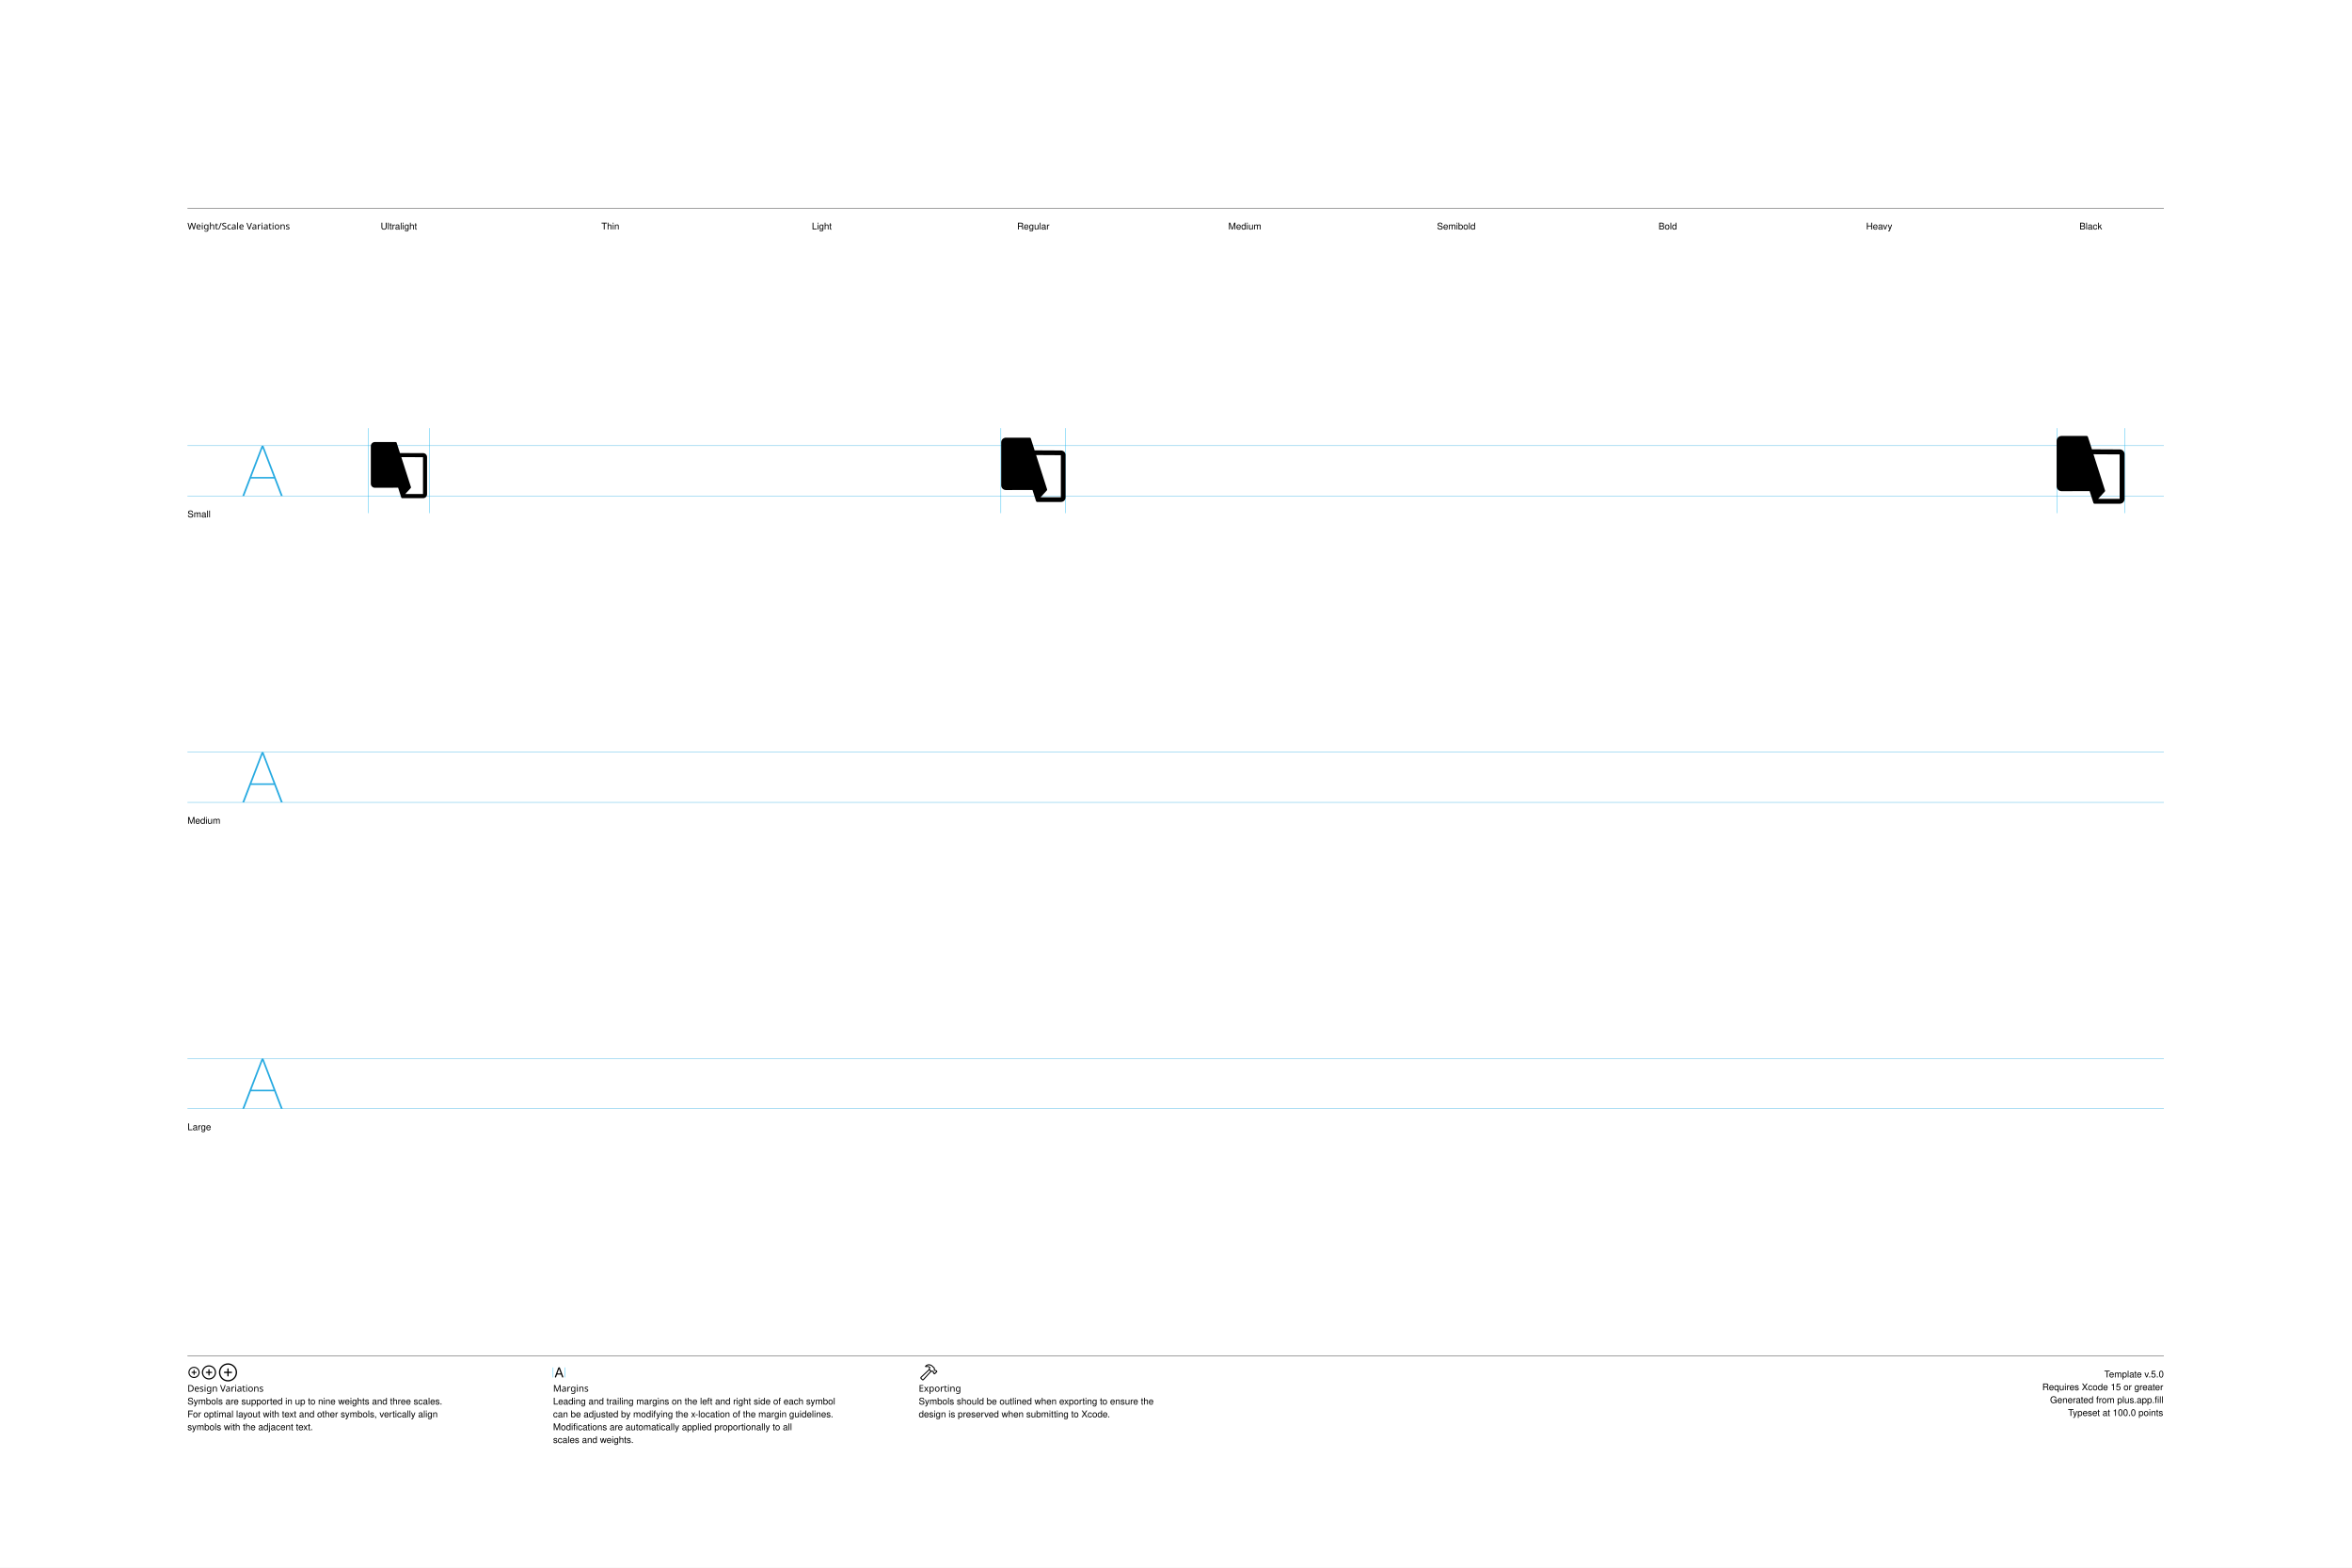
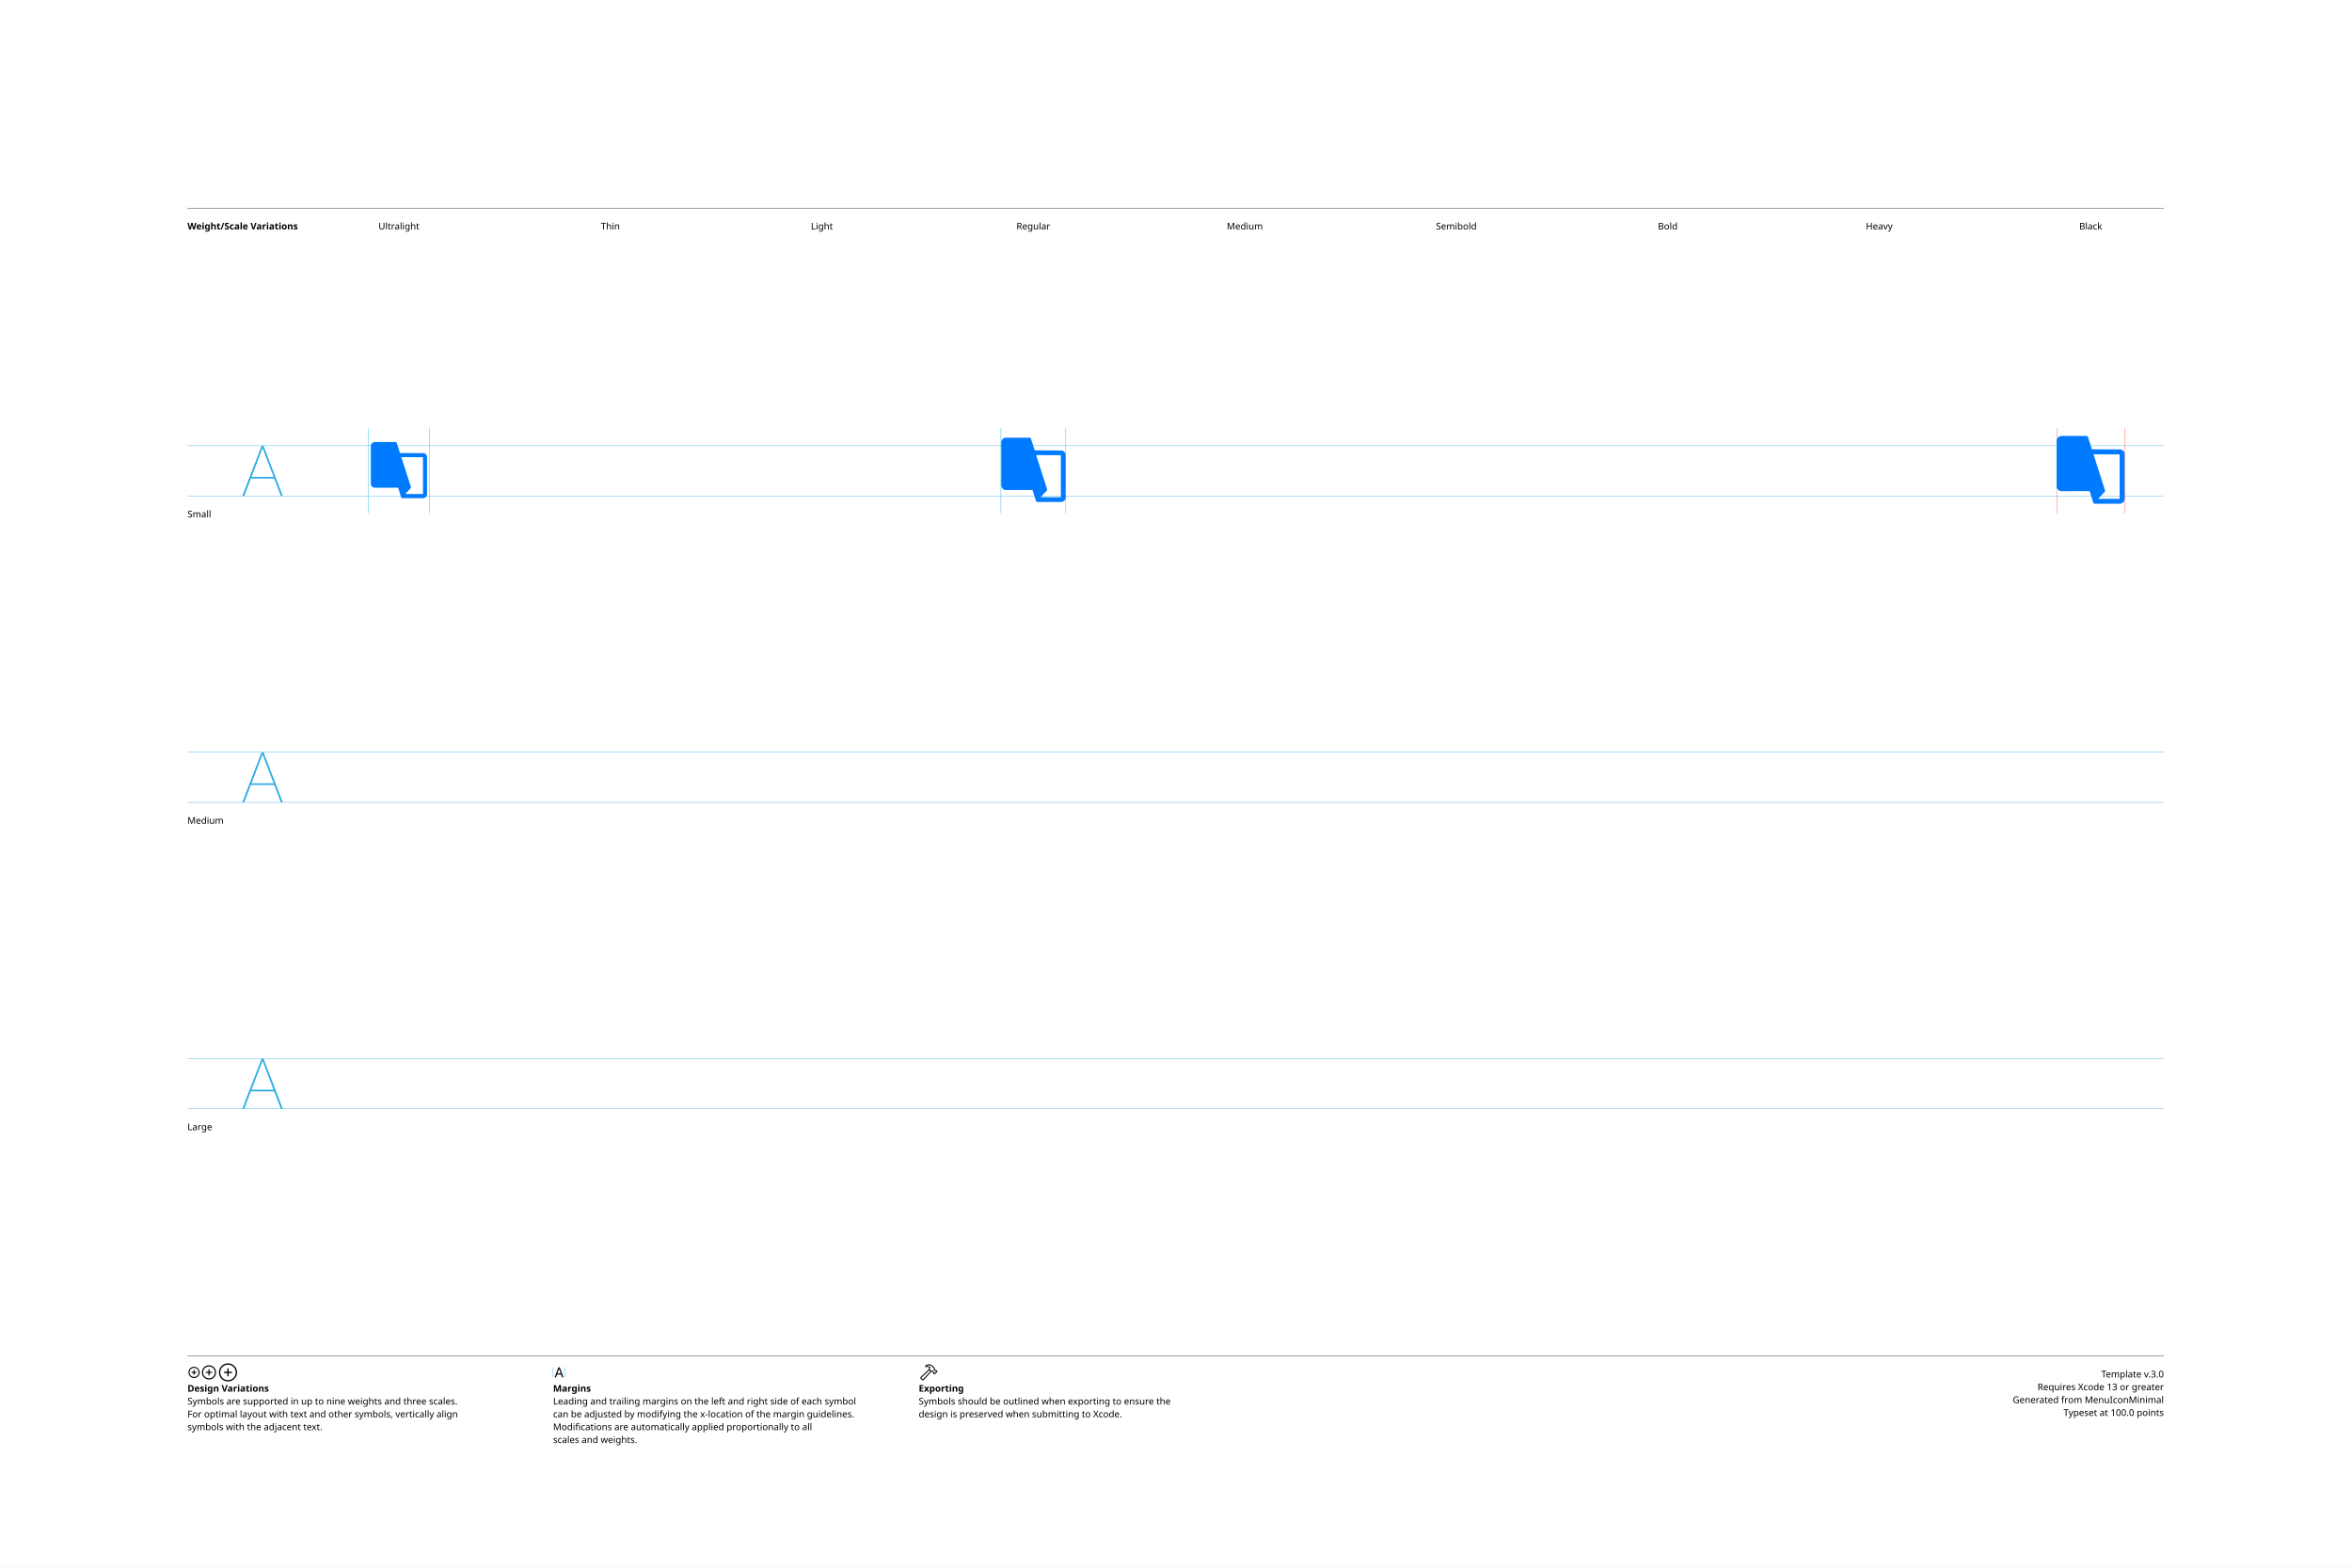
- <svg xmlns="http://www.w3.org/2000/svg" version="1.1" id="Layer_1" x="0px" y="0px" viewBox="0 0 3300 2200" style="enable-background:new 0 0 3300 2200;" xml:space="preserve">
-   <style type="text/css">
- 	.st0{fill:#FFFFFF;}
- 	.st1{fill:none;stroke:#000000;stroke-width:0.5;}
- 	.st2{font-family:'Helvetica-Bold';}
- 	.st3{font-size:13px;}
- 	.st4{font-family:'Helvetica';}
- 	.st5{fill:none;stroke:#00AEEF;stroke-width:0.5;}
- 	.st6{fill:#27AAE1;}
- 	.st7{fill:none;stroke:#27AAE1;stroke-width:0.5;}
+ <svg xmlns="http://www.w3.org/2000/svg" version="1.1" width="3300" height="2200">
+   <style>.multicolor-0:tintColor {}
+ 
+ .hierarchical-0:primary {}
+ 
+ .SFSymbolsPreview007AFF {fill:#007AFF;opacity:1.0}
</style>
  <g id="Notes">
-     <rect id="artboard" class="st0" width="3300" height="2200" />
-     <line class="st1" x1="263" y1="292" x2="3036" y2="292" />
-     <text transform="matrix(1 0 0 1 263 322)" class="st2 st3">Weight/Scale Variations</text>
-     <text transform="matrix(1 0 0 1 534.0633 322)" class="st4 st3">Ultralight</text>
-     <text transform="matrix(1 0 0 1 843.7775 322)" class="st4 st3">Thin</text>
-     <text transform="matrix(1 0 0 1 1139.035 322)" class="st4 st3">Light</text>
-     <text transform="matrix(1 0 0 1 1427.077 322)" class="st4 st3">Regular</text>
-     <text transform="matrix(1 0 0 1 1723.442 322)" class="st4 st3">Medium</text>
-     <text transform="matrix(1 0 0 1 2016.172 322)" class="st4 st3">Semibold</text>
-     <text transform="matrix(1 0 0 1 2326.97 322)" class="st4 st3">Bold</text>
-     <text transform="matrix(1 0 0 1 2618.266 322)" class="st4 st3">Heavy</text>
-     <text transform="matrix(1 0 0 1 2917.505 322)" class="st4 st3">Black</text>
-     <line class="st1" x1="263" y1="1903" x2="3036" y2="1903" />
+     <rect height="2200" id="artboard" style="fill:white;opacity:1" width="3300" x="0" y="0" />
+     <line style="fill:none;stroke:black;opacity:1;stroke-width:0.5;" x1="263" x2="3036" y1="292" y2="292" />
+     <text style="stroke:none;fill:black;font-family:sans-serif;font-size:13;font-weight:bold;" transform="matrix(1 0 0 1 263 322)">Weight/Scale Variations</text>
+     <text style="stroke:none;fill:black;font-family:sans-serif;font-size:13;text-anchor:middle;" transform="matrix(1 0 0 1 559.711 322)">Ultralight</text>
+     <text style="stroke:none;fill:black;font-family:sans-serif;font-size:13;text-anchor:middle;" transform="matrix(1 0 0 1 856.422 322)">Thin</text>
+     <text style="stroke:none;fill:black;font-family:sans-serif;font-size:13;text-anchor:middle;" transform="matrix(1 0 0 1 1153.13 322)">Light</text>
+     <text style="stroke:none;fill:black;font-family:sans-serif;font-size:13;text-anchor:middle;" transform="matrix(1 0 0 1 1449.84 322)">Regular</text>
+     <text style="stroke:none;fill:black;font-family:sans-serif;font-size:13;text-anchor:middle;" transform="matrix(1 0 0 1 1746.56 322)">Medium</text>
+     <text style="stroke:none;fill:black;font-family:sans-serif;font-size:13;text-anchor:middle;" transform="matrix(1 0 0 1 2043.27 322)">Semibold</text>
+     <text style="stroke:none;fill:black;font-family:sans-serif;font-size:13;text-anchor:middle;" transform="matrix(1 0 0 1 2339.98 322)">Bold</text>
+     <text style="stroke:none;fill:black;font-family:sans-serif;font-size:13;text-anchor:middle;" transform="matrix(1 0 0 1 2636.69 322)">Heavy</text>
+     <text style="stroke:none;fill:black;font-family:sans-serif;font-size:13;text-anchor:middle;" transform="matrix(1 0 0 1 2933.4 322)">Black</text>
+     <line style="fill:none;stroke:black;opacity:1;stroke-width:0.5;" x1="263" x2="3036" y1="1903" y2="1903" />
    <g transform="matrix(0.2 0 0 0.2 263 1933)">
-       <path d="M46.2,4.2c21.5,0,39.5-17.9,39.5-39.4s-18-39.4-39.5-39.4c-21.5,0-39.4,17.9-39.4,39.4S24.8,4.2,46.2,4.2L46.2,4.2z     M46.2-3.3c-17.7,0-31.9-14.2-31.9-32s14.1-32,31.8-32c17.8,0,32,14.2,32,32S64-3.3,46.2-3.3L46.2-3.3z M28.3-35.3    c0,2.1,1.5,3.6,3.8,3.6h10.5V-21c0,2.2,1.5,3.7,3.6,3.7c2.2,0,3.7-1.5,3.7-3.7v-10.6h10.6c2.2,0,3.7-1.5,3.7-3.6    c0-2.2-1.5-3.7-3.7-3.7H49.9v-10.5c0-2.2-1.5-3.8-3.7-3.8c-2.1,0-3.6,1.5-3.6,3.8V-39H32C29.8-39,28.3-37.5,28.3-35.3z" />
+       <path d="m46.24 4.15c21.533 0 39.453-17.871 39.453-39.404s-17.969-39.404-39.502-39.404c-21.484 0-39.355 17.871-39.355 39.404s17.92 39.404 39.404 39.404Zm0-7.422c-17.725 0-31.885-14.209-31.885-31.982s14.111-31.982 31.836-31.982c17.773 0 32.031 14.209 32.031 31.982s-14.209 31.982-31.982 31.982Zm-17.969-31.982c0 2.148 1.514 3.613 3.76 3.613h10.498v10.596c0 2.197 1.465 3.711 3.613 3.711 2.246 0 3.711-1.514 3.711-3.711v-10.596h10.596c2.197 0 3.711-1.465 3.711-3.613 0-2.197-1.514-3.711-3.711-3.711h-10.596v-10.547c0-2.246-1.465-3.76-3.711-3.76-2.148 0-3.613 1.514-3.613 3.76v10.547h-10.498c-2.246 0-3.76 1.514-3.76 3.711Z" />
    </g>
    <g transform="matrix(0.2 0 0 0.2 281.506 1933)">
-       <path d="M58.5,14.6c27.2,0,49.8-22.6,49.8-49.8c0-27.2-22.6-49.8-49.9-49.8c-27.2,0-49.8,22.6-49.8,49.8    C8.7-8.1,31.3,14.6,58.5,14.6z M58.5,6.3c-23,0-41.5-18.5-41.5-41.5s18.4-41.5,41.4-41.5S100-58.3,100-35.3S81.6,6.3,58.5,6.3    L58.5,6.3z M35.9-35.3c0,2.4,1.7,4,4.2,4h14.4v14.4c0,2.4,1.7,4.2,4.1,4.2c2.4,0,4.2-1.7,4.2-4.2v-14.4H77c2.4,0,4.2-1.6,4.2-4    c0-2.4-1.7-4.2-4.2-4.2H62.6v-14.4c0-2.5-1.7-4.2-4.2-4.2c-2.4,0-4.1,1.7-4.1,4.2v14.4H40C37.5-39.4,35.9-37.7,35.9-35.3z" />
+       <path d="m58.545 14.551c27.246 0 49.805-22.607 49.805-49.805 0-27.246-22.607-49.805-49.853-49.805-27.197 0-49.756 22.559-49.756 49.805 0 27.197 22.607 49.805 49.805 49.805Zm0-8.301c-23.047 0-41.455-18.457-41.455-41.504s18.359-41.504 41.406-41.504 41.553 18.457 41.553 41.504-18.457 41.504-41.504 41.504Zm-22.656-41.504c0 2.393 1.66 4.004 4.15 4.004h14.355v14.404c0 2.441 1.66 4.15 4.053 4.15 2.441 0 4.15-1.66 4.15-4.15v-14.404h14.404c2.441 0 4.15-1.611 4.15-4.004 0-2.441-1.709-4.15-4.15-4.15h-14.404v-14.355c0-2.49-1.709-4.199-4.15-4.199-2.393 0-4.053 1.709-4.053 4.199v14.355h-14.355c-2.49 0-4.15 1.709-4.15 4.15Z" />
    </g>
    <g transform="matrix(0.2 0 0 0.2 304.924 1933)">
-       <path d="M74.9,28.3c34.8,0,63.6-28.8,63.6-63.6c0-34.8-28.9-63.6-63.7-63.6c-34.8,0-63.5,28.8-63.5,63.6    C11.3-0.5,40.1,28.3,74.9,28.3L74.9,28.3z M74.9,19.2c-30.2,0-54.4-24.3-54.4-54.5c0-30.2,24.2-54.5,54.4-54.5    c30.2,0,54.5,24.3,54.5,54.5C129.3-5.1,105.1,19.2,74.9,19.2L74.9,19.2z M46-35.3c0,2.6,1.9,4.4,4.6,4.4h19.7v19.8    c0,2.7,1.9,4.6,4.4,4.6c2.7,0,4.5-1.9,4.5-4.6v-19.8h19.8c2.7,0,4.6-1.8,4.6-4.4c0-2.7-1.9-4.6-4.6-4.6H79.3v-19.7    c0-2.7-1.9-4.6-4.5-4.6c-2.6,0-4.4,1.9-4.4,4.6v19.7H50.6C47.9-39.8,46-38,46-35.3z" />
+       <path d="m74.853 28.32c34.815 0 63.623-28.809 63.623-63.574 0-34.815-28.857-63.623-63.672-63.623-34.766 0-63.525 28.809-63.525 63.623 0 34.766 28.809 63.574 63.574 63.574Zm0-9.082c-30.176 0-54.443-24.316-54.443-54.492 0-30.225 24.219-54.492 54.395-54.492 30.225 0 54.541 24.268 54.541 54.492 0 30.176-24.268 54.492-54.492 54.492Zm-28.857-54.492c0 2.588 1.855 4.395 4.59 4.395h19.727v19.775c0 2.686 1.855 4.59 4.443 4.59 2.686 0 4.541-1.855 4.541-4.59v-19.775h19.775c2.686 0 4.59-1.807 4.59-4.395 0-2.734-1.855-4.59-4.59-4.59h-19.775v-19.727c0-2.734-1.855-4.639-4.541-4.639-2.588 0-4.443 1.904-4.443 4.639v19.727h-19.727c-2.734 0-4.59 1.855-4.59 4.59Z" />
    </g>
-     <text transform="matrix(1 0 0 1 263 1953)" class="st2 st3">Design Variations</text>
-     <text transform="matrix(1 0 0 1 263 1971)" class="st4 st3">Symbols are supported in up to nine weights and three scales.</text>
-     <text transform="matrix(1 0 0 1 263 1989)" class="st4 st3">For optimal layout with text and other symbols, vertically align</text>
-     <text transform="matrix(1 0 0 1 263 2007)" class="st4 st3">symbols with the adjacent text.</text>
-     <line class="st5" x1="776" y1="1919" x2="776" y2="1933" />
+     <text style="stroke:none;fill:black;font-family:sans-serif;font-size:13;font-weight:bold;" transform="matrix(1 0 0 1 263 1953)">Design Variations</text>
+     <text style="stroke:none;fill:black;font-family:sans-serif;font-size:13;" transform="matrix(1 0 0 1 263 1971)">Symbols are supported in up to nine weights and three scales.</text>
+     <text style="stroke:none;fill:black;font-family:sans-serif;font-size:13;" transform="matrix(1 0 0 1 263 1989)">For optimal layout with text and other symbols, vertically align</text>
+     <text style="stroke:none;fill:black;font-family:sans-serif;font-size:13;" transform="matrix(1 0 0 1 263 2007)">symbols with the adjacent text.</text>
+     <line style="fill:none;stroke:#00AEEF;stroke-width:0.5;opacity:1.0;" x1="776" x2="776" y1="1919" y2="1933" />
    <g transform="matrix(0.2 0 0 0.2 776 1933)">
-       <path d="M16.6,0.8c2.6,0,3.9-1,4.8-3.7l6.3-17.2h28.8l6.3,17.2c0.9,2.7,2.2,3.7,4.7,3.7c2.6,0,4.2-1.6,4.2-4    c0-0.8-0.1-1.6-0.5-2.6l-22.9-61c-1.1-3-3.1-4.5-6.2-4.5c-3,0-5.1,1.5-6.2,4.4L13-5.8c-0.4,1-0.5,1.8-0.5,2.6    C12.5-0.7,14,0.8,16.6,0.8z M30-27.6l11.9-32.9h0.2L54-27.6L30-27.6z" />
+       <path d="m16.553 0.781c2.588 0 3.857-0.977 4.785-3.711l6.299-17.236h28.809l6.299 17.236c0.928 2.734 2.197 3.711 4.736 3.711 2.588 0 4.248-1.562 4.248-4.004 0-0.83-0.146-1.611-0.537-2.637l-22.9-60.986c-1.123-2.979-3.125-4.492-6.25-4.492-3.027 0-5.078 1.465-6.152 4.443l-22.9 61.084c-0.391 1.025-0.537 1.807-0.537 2.637 0 2.441 1.562 3.955 4.102 3.955Zm13.477-28.369 11.865-32.861h0.244l11.865 32.861Z" />
    </g>
-     <line class="st5" x1="792.8" y1="1919" x2="792.8" y2="1933" />
-     <text transform="matrix(1 0 0 1 776 1953)" class="st2 st3">Margins</text>
-     <text transform="matrix(1 0 0 1 776 1971)" class="st4 st3">Leading and trailing margins on the left and right side of each symbol</text>
-     <text transform="matrix(1 0 0 1 776 1989)" class="st4 st3">can be adjusted by modifying the x-location of the margin guidelines.</text>
-     <text transform="matrix(1 0 0 1 776 2007)" class="st4 st3">Modifications are automatically applied proportionally to all</text>
-     <text transform="matrix(1 0 0 1 776 2025)" class="st4 st3">scales and weights.</text>
+     <line style="fill:none;stroke:#00AEEF;stroke-width:0.5;opacity:1.0;" x1="792.836" x2="792.836" y1="1919" y2="1933" />
+     <text style="stroke:none;fill:black;font-family:sans-serif;font-size:13;font-weight:bold;" transform="matrix(1 0 0 1 776 1953)">Margins</text>
+     <text style="stroke:none;fill:black;font-family:sans-serif;font-size:13;" transform="matrix(1 0 0 1 776 1971)">Leading and trailing margins on the left and right side of each symbol</text>
+     <text style="stroke:none;fill:black;font-family:sans-serif;font-size:13;" transform="matrix(1 0 0 1 776 1989)">can be adjusted by modifying the x-location of the margin guidelines.</text>
+     <text style="stroke:none;fill:black;font-family:sans-serif;font-size:13;" transform="matrix(1 0 0 1 776 2007)">Modifications are automatically applied proportionally to all</text>
+     <text style="stroke:none;fill:black;font-family:sans-serif;font-size:13;" transform="matrix(1 0 0 1 776 2025)">scales and weights.</text>
    <g transform="matrix(0.2 0 0 0.2 1289 1933)">
-       <path d="M14.2,9.3l8.5,8.5c4.3,4.3,9.2,4.1,13.9-1.1L90-42.1L85.2-47L32.1,11.4c-1.8,2-3.4,2.5-5.8,0.1l-5.9-5.8    c-2.3-2.3-1.8-4,0.2-5.8l57.4-54l-4.9-4.8l-58,54.4C10.3,0.1,9.9,5,14.2,9.3L14.2,9.3z M46.3-81.6c-2.1,2.1-2.2,4.9-1.1,6.9    c1.2,1.8,3.5,3,6.7,2.1c7.3-1.7,14.9-2,22.1,2.7L71-62.6c-1.7,4.2-0.8,7.1,1.9,9.8l11.5,11.6c2.4,2.4,4.5,2.5,7.3,2.1l5.3-1    l3.3,3.4l-0.2,2.8c-0.2,2.5,0.4,4.4,2.9,6.8l3.8,3.7c2.4,2.4,5.5,2.5,7.8,0.2l14.6-14.6c2.3-2.3,2.2-5.3-0.1-7.7l-3.9-3.8    c-2.4-2.4-4.2-3.2-6.6-3l-2.9,0.2l-3.2-3.2l1.2-5.6c0.6-2.8-0.1-5-3.1-8l-11-10.9C82.9-96.5,60.7-96.1,46.3-81.6L46.3-81.6z     M53.8-79.8c12.2-8.9,28.6-7.4,39.7,3.8L105.7-64c1.2,1.2,1.4,2.1,1,3.8l-1.6,7.4l7.5,7.4l4.9-0.3c1.3,0,1.7,0,2.6,1l2.9,2.9    l-12.2,12.2l-2.9-2.9c-1-1-1.1-1.4-1.1-2.7l0.3-4.9l-7.5-7.4l-7.6,1.3c-1.6,0.3-2.3,0.2-3.6-1l-10-10c-1.3-1.2-1.4-2-0.6-3.9    l4.4-10.4c-7.8-7.3-18-10.4-28.1-7.4C53.4-78.6,53.1-79.2,53.8-79.8L53.8-79.8z" />
+       <path d="m14.209 9.326 8.496 8.545c4.297 4.346 9.229 4.053 13.867-1.074l53.467-58.935-4.834-4.883-53.076 58.398c-1.758 2.002-3.418 2.49-5.762 0.146l-5.859-5.811c-2.344-2.295-1.807-4.004 0.195-5.811l57.373-54.004-4.883-4.834-57.959 54.443c-4.932 4.59-5.322 9.473-1.025 13.818Zm32.08-90.967c-2.1 2.051-2.246 4.932-1.074 6.885 1.172 1.807 3.467 2.979 6.689 2.148 7.324-1.709 14.941-2.002 22.07 2.686l-2.93 7.275c-1.709 4.15-0.83 7.08 1.855 9.814l11.475 11.572c2.441 2.441 4.492 2.539 7.324 2.051l5.322-0.977 3.32 3.369-0.195 2.783c-0.195 2.49 0.439 4.395 2.881 6.787l3.809 3.711c2.393 2.393 5.469 2.539 7.812 0.195l14.551-14.6c2.344-2.344 2.246-5.322-0.146-7.715l-3.857-3.809c-2.393-2.393-4.248-3.174-6.641-2.979l-2.881 0.244-3.223-3.174 1.221-5.615c0.635-2.832-0.146-5.029-3.076-7.959l-10.986-10.938c-16.699-16.602-38.867-16.211-53.32-1.758Zm7.471 1.855c12.158-8.887 28.613-7.373 39.746 3.76l12.158 12.06c1.172 1.172 1.367 2.1 1.025 3.809l-1.611 7.422 7.52 7.422 4.932-0.293c1.27-0.049 1.66 0.049 2.637 1.025l2.881 2.881-12.207 12.207-2.881-2.881c-0.977-0.977-1.123-1.367-1.074-2.686l0.342-4.883-7.471-7.422-7.617 1.27c-1.611 0.342-2.344 0.195-3.564-0.977l-10.01-10.01c-1.27-1.172-1.416-2.002-0.635-3.857l4.395-10.449c-7.812-7.275-17.969-10.4-28.125-7.422-0.781 0.195-1.074-0.439-0.439-0.977Z" />
    </g>
-     <text transform="matrix(1 0 0 1 1289 1953)" class="st2 st3">Exporting</text>
-     <text transform="matrix(1 0 0 1 1289 1971)" class="st4 st3">Symbols should be outlined when exporting to ensure the</text>
-     <text transform="matrix(1 0 0 1 1289 1989)" class="st4 st3">design is preserved when submitting to Xcode.</text>
-     <text id="template-version" transform="matrix(1 0 0 1 2952.414 1933)" class="st4 st3">Template v.5.0</text>
-     <text transform="matrix(1 0 0 1 2865.457 1951)" class="st4 st3">Requires Xcode 15 or greater</text>
-     <text id="descriptive-name" transform="matrix(1 0 0 1 2876.306 1969)" class="st4 st3">Generated from plus.app.fill</text>
-     <text transform="matrix(1 0 0 1 2901.569 1987)" class="st4 st3">Typeset at 100.0 points</text>
-     <text transform="matrix(1 0 0 1 263 726)" class="st4 st3">Small</text>
-     <text transform="matrix(1 0 0 1 263 1156)" class="st4 st3">Medium</text>
-     <text transform="matrix(1 0 0 1 263 1586)" class="st4 st3">Large</text>
+     <text style="stroke:none;fill:black;font-family:sans-serif;font-size:13;font-weight:bold;" transform="matrix(1 0 0 1 1289 1953)">Exporting</text>
+     <text style="stroke:none;fill:black;font-family:sans-serif;font-size:13;" transform="matrix(1 0 0 1 1289 1971)">Symbols should be outlined when exporting to ensure the</text>
+     <text style="stroke:none;fill:black;font-family:sans-serif;font-size:13;" transform="matrix(1 0 0 1 1289 1989)">design is preserved when submitting to Xcode.</text>
+     <text id="template-version" style="stroke:none;fill:black;font-family:sans-serif;font-size:13;text-anchor:end;" transform="matrix(1 0 0 1 3036 1933)">Template v.3.0</text>
+     <text style="stroke:none;fill:black;font-family:sans-serif;font-size:13;text-anchor:end;" transform="matrix(1 0 0 1 3036 1951)">Requires Xcode 13 or greater</text>
+     <text id="descriptive-name" style="stroke:none;fill:black;font-family:sans-serif;font-size:13;text-anchor:end;" transform="matrix(1 0 0 1 3036 1969)">Generated from MenuIconMinimal</text>
+     <text style="stroke:none;fill:black;font-family:sans-serif;font-size:13;text-anchor:end;" transform="matrix(1 0 0 1 3036 1987)">Typeset at 100.0 points</text>
+     <text style="stroke:none;fill:black;font-family:sans-serif;font-size:13;" transform="matrix(1 0 0 1 263 726)">Small</text>
+     <text style="stroke:none;fill:black;font-family:sans-serif;font-size:13;" transform="matrix(1 0 0 1 263 1156)">Medium</text>
+     <text style="stroke:none;fill:black;font-family:sans-serif;font-size:13;" transform="matrix(1 0 0 1 263 1586)">Large</text>
  </g>
  <g id="Guides">
-     <g id="H-reference" transform="matrix(1 0 0 1 339 696)">
-       <path class="st6" d="M1,0h2.6l25.7-67.1H30v-3.3h-1.9L1,0z M11.7-24.5H47l-0.8-2.2H12.4L11.7-24.5z M55.1,0h2.6L30.6-70.5h-1.2    v3.3L55.1,0z" />
+     <g id="H-reference" style="fill:#27AAE1;stroke:none;" transform="matrix(1 0 0 1 339 696)">
+       <path d="M0.994 0L3.638 0L29.328-67.132L30.03-67.132L30.03-70.459L28.123-70.459ZM11.688-24.48L46.981-24.48L46.231-26.729L12.438-26.729ZM55.12 0L57.764 0L30.638-70.459L29.433-70.459L29.433-67.132Z" />
    </g>
-     <line id="Baseline-S" class="st7" x1="263" y1="696" x2="3036" y2="696" />
-     <line id="Capline-S" class="st7" x1="263" y1="625.5" x2="3036" y2="625.5" />
-     <g id="H-reference_00000167393700756398280710000006803310878070080684_" transform="matrix(1 0 0 1 339 1126)">
-       <path class="st6" d="M1,0h2.6l25.7-67.1H30v-3.3h-1.9L1,0z M11.7-24.5H47l-0.8-2.2H12.4L11.7-24.5z M55.1,0h2.6L30.6-70.5h-1.2    v3.3L55.1,0z" />
+     <line id="Baseline-S" style="fill:none;stroke:#27AAE1;opacity:1;stroke-width:0.5;" x1="263" x2="3036" y1="696" y2="696" />
+     <line id="Capline-S" style="fill:none;stroke:#27AAE1;opacity:1;stroke-width:0.5;" x1="263" x2="3036" y1="625.541" y2="625.541" />
+     <g id="H-reference" style="fill:#27AAE1;stroke:none;" transform="matrix(1 0 0 1 339 1126)">
+       <path d="M0.994 0L3.638 0L29.328-67.132L30.03-67.132L30.03-70.459L28.123-70.459ZM11.688-24.48L46.981-24.48L46.231-26.729L12.438-26.729ZM55.12 0L57.764 0L30.638-70.459L29.433-70.459L29.433-67.132Z" />
    </g>
-     <line id="Baseline-M" class="st7" x1="263" y1="1126" x2="3036" y2="1126" />
-     <line id="Capline-M" class="st7" x1="263" y1="1055.5" x2="3036" y2="1055.5" />
-     <g id="H-reference_00000030464080481255532850000018249824221373881987_" transform="matrix(1 0 0 1 339 1556)">
-       <path class="st6" d="M1,0h2.6l25.7-67.1H30v-3.3h-1.9L1,0z M11.7-24.5H47l-0.8-2.2H12.4L11.7-24.5z M55.1,0h2.6L30.6-70.5h-1.2    v3.3L55.1,0z" />
+     <line id="Baseline-M" style="fill:none;stroke:#27AAE1;opacity:1;stroke-width:0.5;" x1="263" x2="3036" y1="1126" y2="1126" />
+     <line id="Capline-M" style="fill:none;stroke:#27AAE1;opacity:1;stroke-width:0.5;" x1="263" x2="3036" y1="1055.54" y2="1055.54" />
+     <g id="H-reference" style="fill:#27AAE1;stroke:none;" transform="matrix(1 0 0 1 339 1556)">
+       <path d="M0.994 0L3.638 0L29.328-67.132L30.03-67.132L30.03-70.459L28.123-70.459ZM11.688-24.48L46.981-24.48L46.231-26.729L12.438-26.729ZM55.12 0L57.764 0L30.638-70.459L29.433-70.459L29.433-67.132Z" />
    </g>
-     <line id="Baseline-L" class="st7" x1="263" y1="1556" x2="3036" y2="1556" />
-     <line id="Capline-L" class="st7" x1="263" y1="1485.5" x2="3036" y2="1485.5" />
-     <line id="left-margin-Ultralight-S" class="st5" x1="516.8" y1="600.8" x2="516.8" y2="720.1" />
-     <line id="right-margin-Ultralight-S" class="st5" x1="602.6" y1="600.8" x2="602.6" y2="720.1" />
-     <line id="left-margin-Regular-S" class="st5" x1="1404.3" y1="600.8" x2="1404.3" y2="720.1" />
-     <line id="right-margin-Regular-S" class="st5" x1="1495.3" y1="600.8" x2="1495.3" y2="720.1" />
-     <line id="left-margin-Black-S" class="st5" x1="2886" y1="600.8" x2="2886" y2="720.1" />
-     <line id="right-margin-Black-S" class="st5" x1="2980.8" y1="600.8" x2="2980.8" y2="720.1" />
+     <line id="Baseline-L" style="fill:none;stroke:#27AAE1;opacity:1;stroke-width:0.5;" x1="263" x2="3036" y1="1556" y2="1556" />
+     <line id="Capline-L" style="fill:none;stroke:#27AAE1;opacity:1;stroke-width:0.5;" x1="263" x2="3036" y1="1485.54" y2="1485.54" />
+     <line id="left-margin-Ultralight-S" style="fill:none;stroke:#00AEEF;stroke-width:0.5;opacity:1.0;" x1="516.811" x2="516.811" y1="600.785" y2="720.121" />
+     <line id="right-margin-Ultralight-S" style="fill:none;stroke:#00AEEF;stroke-width:0.5;opacity:1.0;" x1="602.611" x2="602.611" y1="600.785" y2="720.121" />
+     <line id="left-margin-Regular-S" style="fill:none;stroke:#00AEEF;stroke-width:0.5;opacity:1.0;" x1="1404.34" x2="1404.34" y1="600.785" y2="720.121" />
+     <line id="right-margin-Regular-S" style="fill:none;stroke:#00AEEF;stroke-width:0.5;opacity:1.0;" x1="1495.34" x2="1495.34" y1="600.785" y2="720.121" />
+     <line id="left-margin-Black-S" style="fill:none;stroke:#FF3B30;stroke-width:0.5;opacity:1.0;" x1="2886" x2="2886" y1="600.785" y2="720.121" />
+     <line id="right-margin-Black-S" style="fill:none;stroke:#FF3B30;stroke-width:0.5;opacity:1.0;" x1="2980.8" x2="2980.8" y1="600.785" y2="720.121" />
  </g>
  <g id="Symbols">
-     <g id="Black-S" transform="matrix(1 0 0 1 2885.99 696)">
-       <path d="M88.3-65.3l-39.2-0.2l-5.7-17.6c-0.2-0.7-0.9-1.1-1.6-1.1H6.5c-3.8,0-6.9,3.1-6.9,6.9v63.7c0,3.8,3.1,6.9,6.9,6.9l0,0    l39.4-0.1l5.3,16.6c0.2,0.7,0.8,1.1,1.5,1.1h35.5c3.7,0,6.7-3,6.7-6.7v-62.9C94.9-62.3,91.9-65.3,88.3-65.3z M88,4H57.9l9.3-10.2    c0.4-0.4,0.5-1,0.3-1.6L51.3-58.5L88-58.3V4z" />
+     <g id="Black-S" transform="matrix(1 0 0 1 2886 696)">
+       <path class="multicolor-0:tintColor hierarchical-0:primary SFSymbolsPreview007AFF" d="M88.29-65.3L49.09-65.5L43.39-83.1C43.19-83.8 42.49-84.2 41.79-84.2L6.49-84.2C2.69-84.2-0.41-81.1-0.41-77.3L-0.41-13.6C-0.41-9.8 2.69-6.7 6.49-6.7L6.49-6.7L45.89-6.8L51.19 9.8C51.39 10.5 51.99 10.9 52.69 10.9L88.19 10.9C91.89 10.9 94.89 7.9 94.89 4.2L94.89-58.7C94.89-62.3 91.89-65.3 88.29-65.3ZM87.99 4L57.89 4L67.19-6.2C67.59-6.6 67.69-7.2 67.49-7.8L51.29-58.5L87.99-58.3L87.99 4Z" />
    </g>
    <g id="Regular-S" transform="matrix(1 0 0 1 1404.34 696)">
-       <path d="M84.4-63.8L47.3-64L42-80.7c-0.2-0.6-0.8-1.1-1.5-1.1H7c-3.6,0-6.6,2.9-6.6,6.6v60.3c0,3.6,2.9,6.6,6.6,6.6l0,0l37.3-0.1    l5,15.7c0.2,0.6,0.8,1.1,1.5,1.1h33.6c3.5,0,6.3-2.8,6.3-6.3v-59.6C90.7-61,87.9-63.8,84.4-63.8z M84.1,1.8H55.7l8.8-9.6    c0.4-0.4,0.5-1,0.3-1.5L49.4-57.4l34.7,0.2V1.8z" />
+       <path class="multicolor-0:tintColor hierarchical-0:primary SFSymbolsPreview007AFF" d="M84.44-63.8L47.34-64L42.04-80.7C41.84-81.3 41.24-81.8 40.54-81.8L7.04-81.8C3.44-81.8 0.44-78.9 0.44-75.2L0.44-14.9C0.44-11.3 3.34-8.3 7.04-8.3L7.04-8.3L44.34-8.4L49.34 7.3C49.54 7.9 50.14 8.4 50.84 8.4L84.44 8.4C87.94 8.4 90.74 5.6 90.74 2.1L90.74-57.5C90.74-61 87.94-63.8 84.44-63.8ZM84.14 1.8L55.74 1.8L64.54-7.8C64.94-8.2 65.04-8.8 64.84-9.3L49.44-57.4L84.14-57.2L84.14 1.8Z" />
    </g>
-     <g id="Ultralight-S" transform="matrix(1 0 0 1 516.792 696)">
-       <path d="M76.9-60.1l-32.5-0.1l-4.7-14.6c-0.2-0.6-0.7-0.9-1.3-0.9H9.2c-3.2,0-5.7,2.6-5.7,5.7v52.8c0,3.2,2.6,5.7,5.7,5.7l0,0    l32.6-0.1l4.4,13.8c0.2,0.6,0.7,0.9,1.3,0.9h29.4c3.1,0,5.5-2.5,5.5-5.5v-52.1C82.4-57.6,80-60.1,76.9-60.1z M76.7-2.7H51.8    l7.7-8.4c0.3-0.4,0.4-0.9,0.3-1.3L46.3-54.5l30.4,0.1V-2.7z" />
+     <g id="Ultralight-S" transform="matrix(1 0 0 1 516.811 696)">
+       <path class="multicolor-0:tintColor hierarchical-0:primary SFSymbolsPreview007AFF" d="M76.892-60.1L44.392-60.2L39.692-74.8C39.492-75.4 38.992-75.7 38.392-75.7L9.192-75.7C5.992-75.7 3.492-73.1 3.492-70L3.492-17.2C3.492-14 6.092-11.5 9.192-11.5L9.192-11.5L41.792-11.6L46.192 2.2C46.392 2.8 46.892 3.1 47.492 3.1L76.892 3.1C79.992 3.1 82.392 0.6 82.392-2.4L82.392-54.5C82.392-57.6 79.992-60.1 76.892-60.1ZM76.692-2.7L51.792-2.7L59.492-11.1C59.792-11.5 59.892-12 59.792-12.4L46.292-54.5L76.692-54.4L76.692-2.7Z" />
    </g>
  </g>
</svg>
